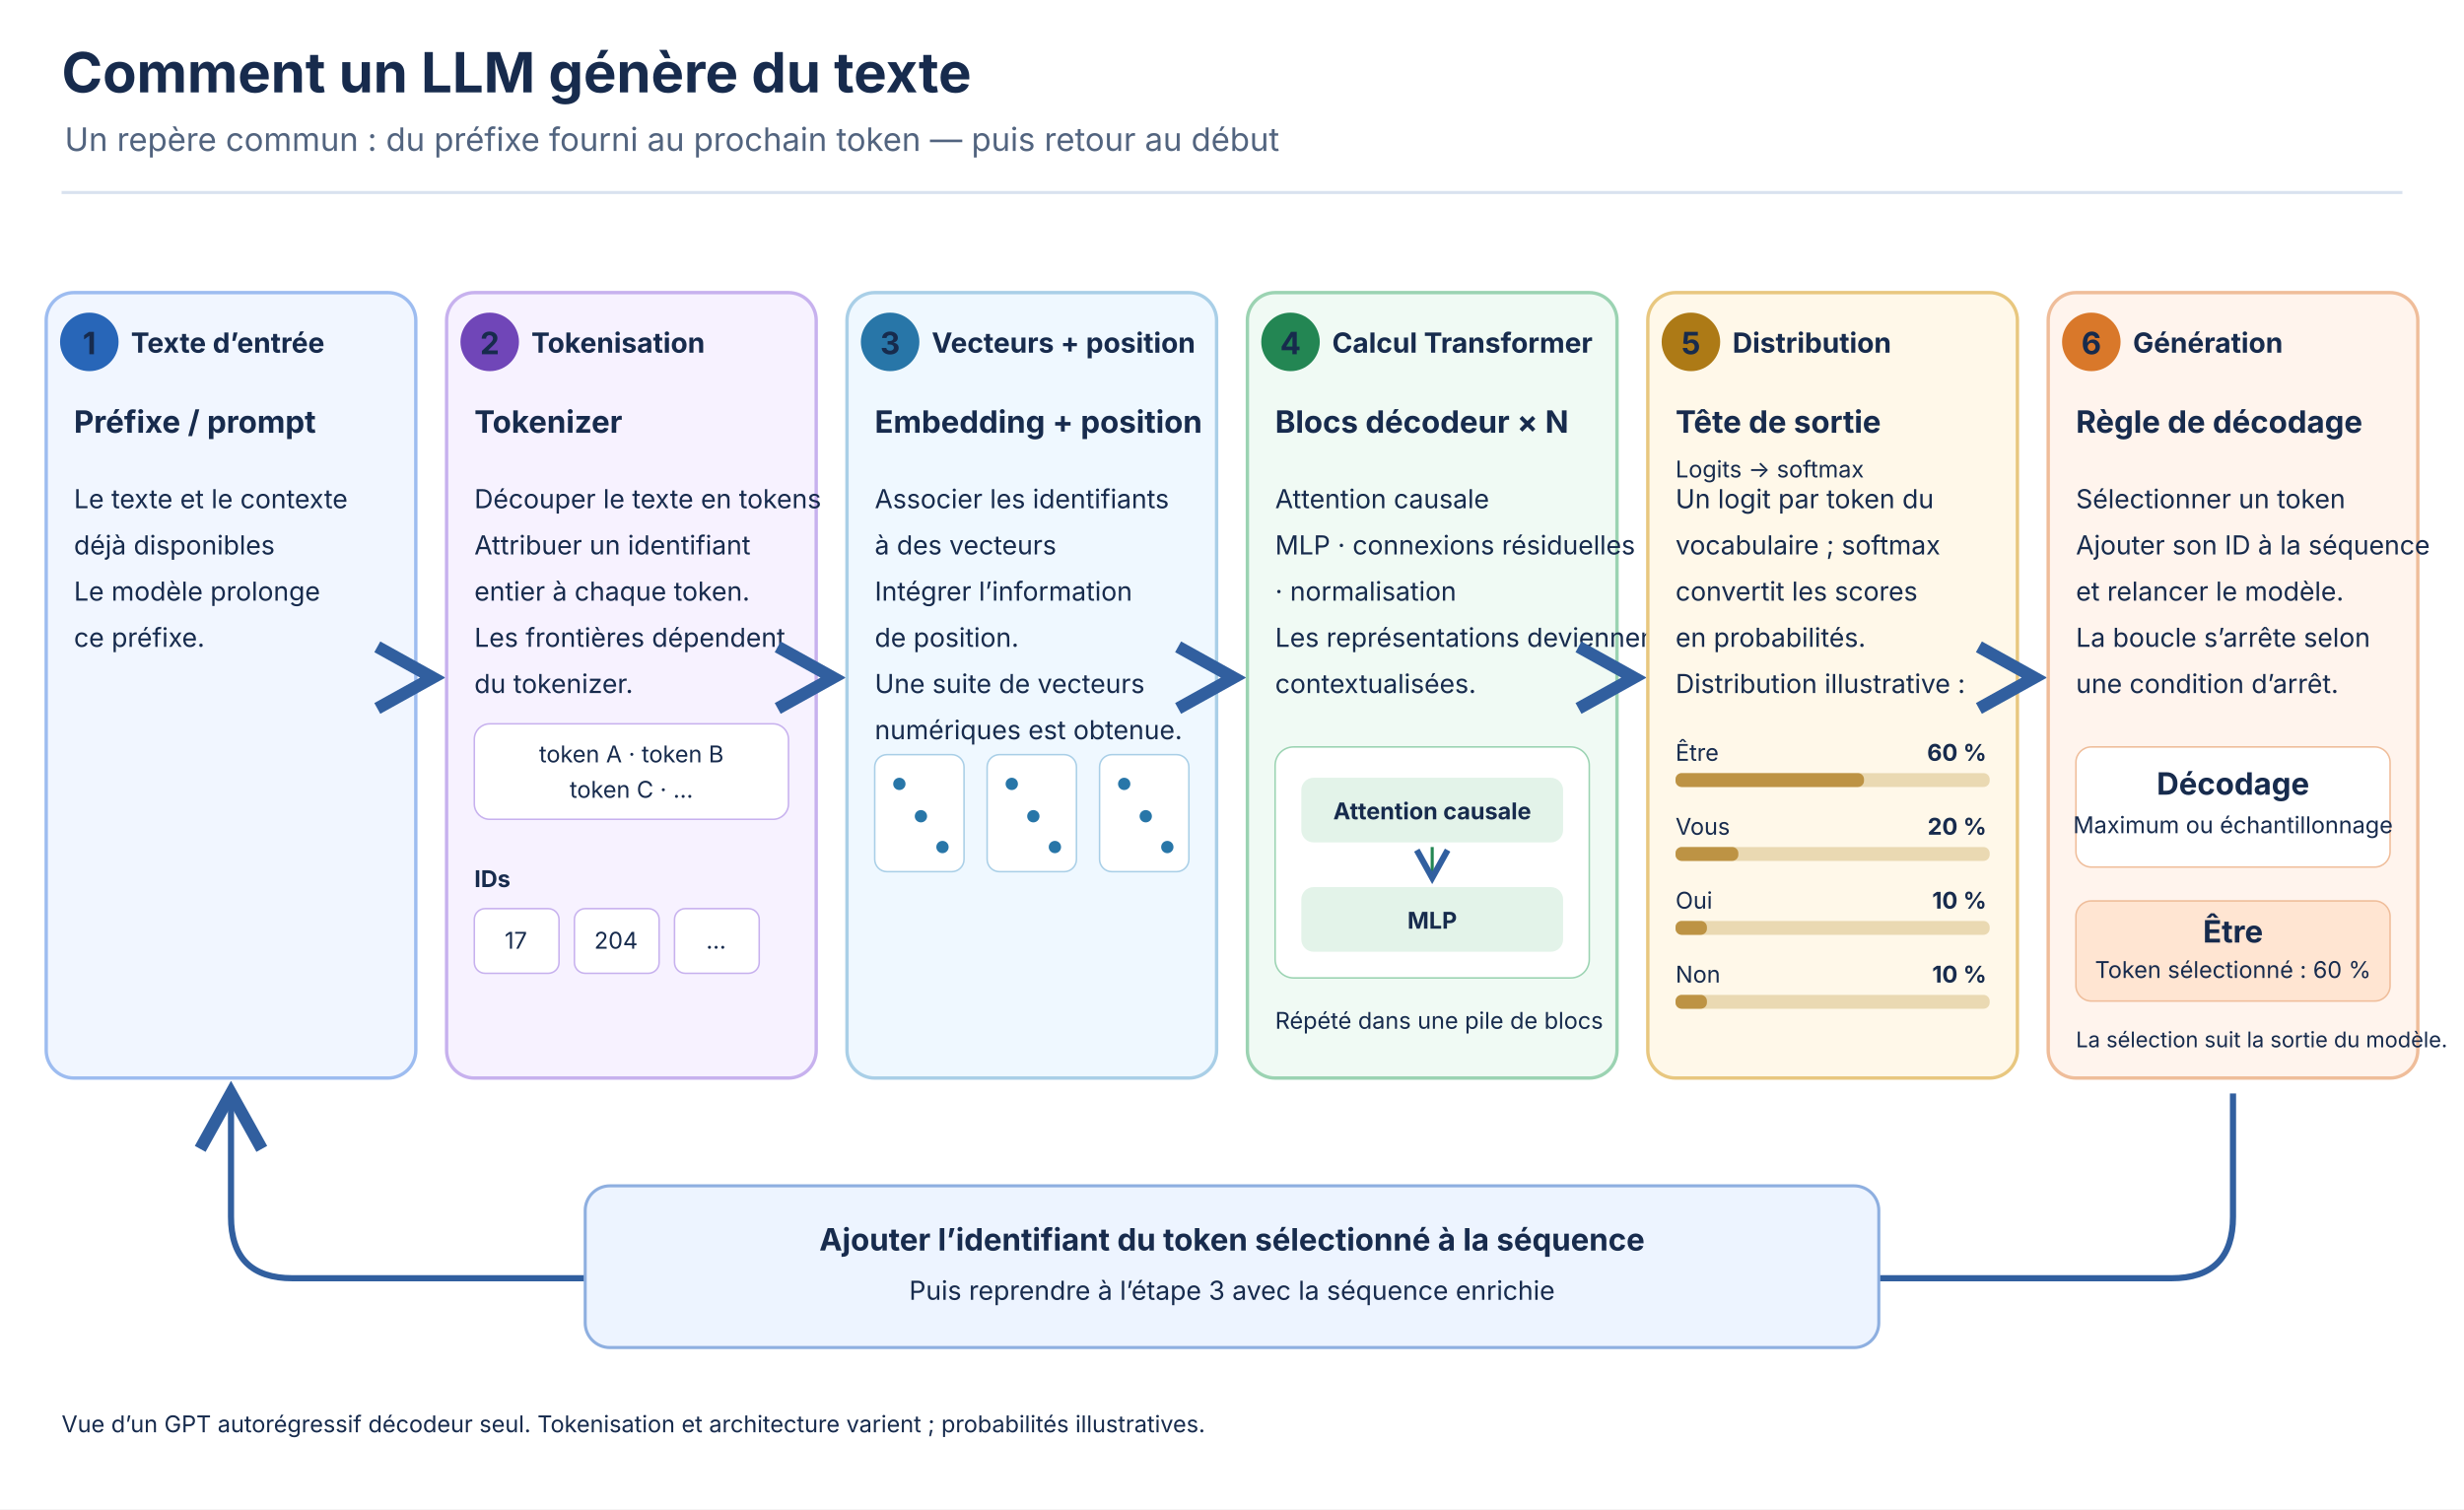
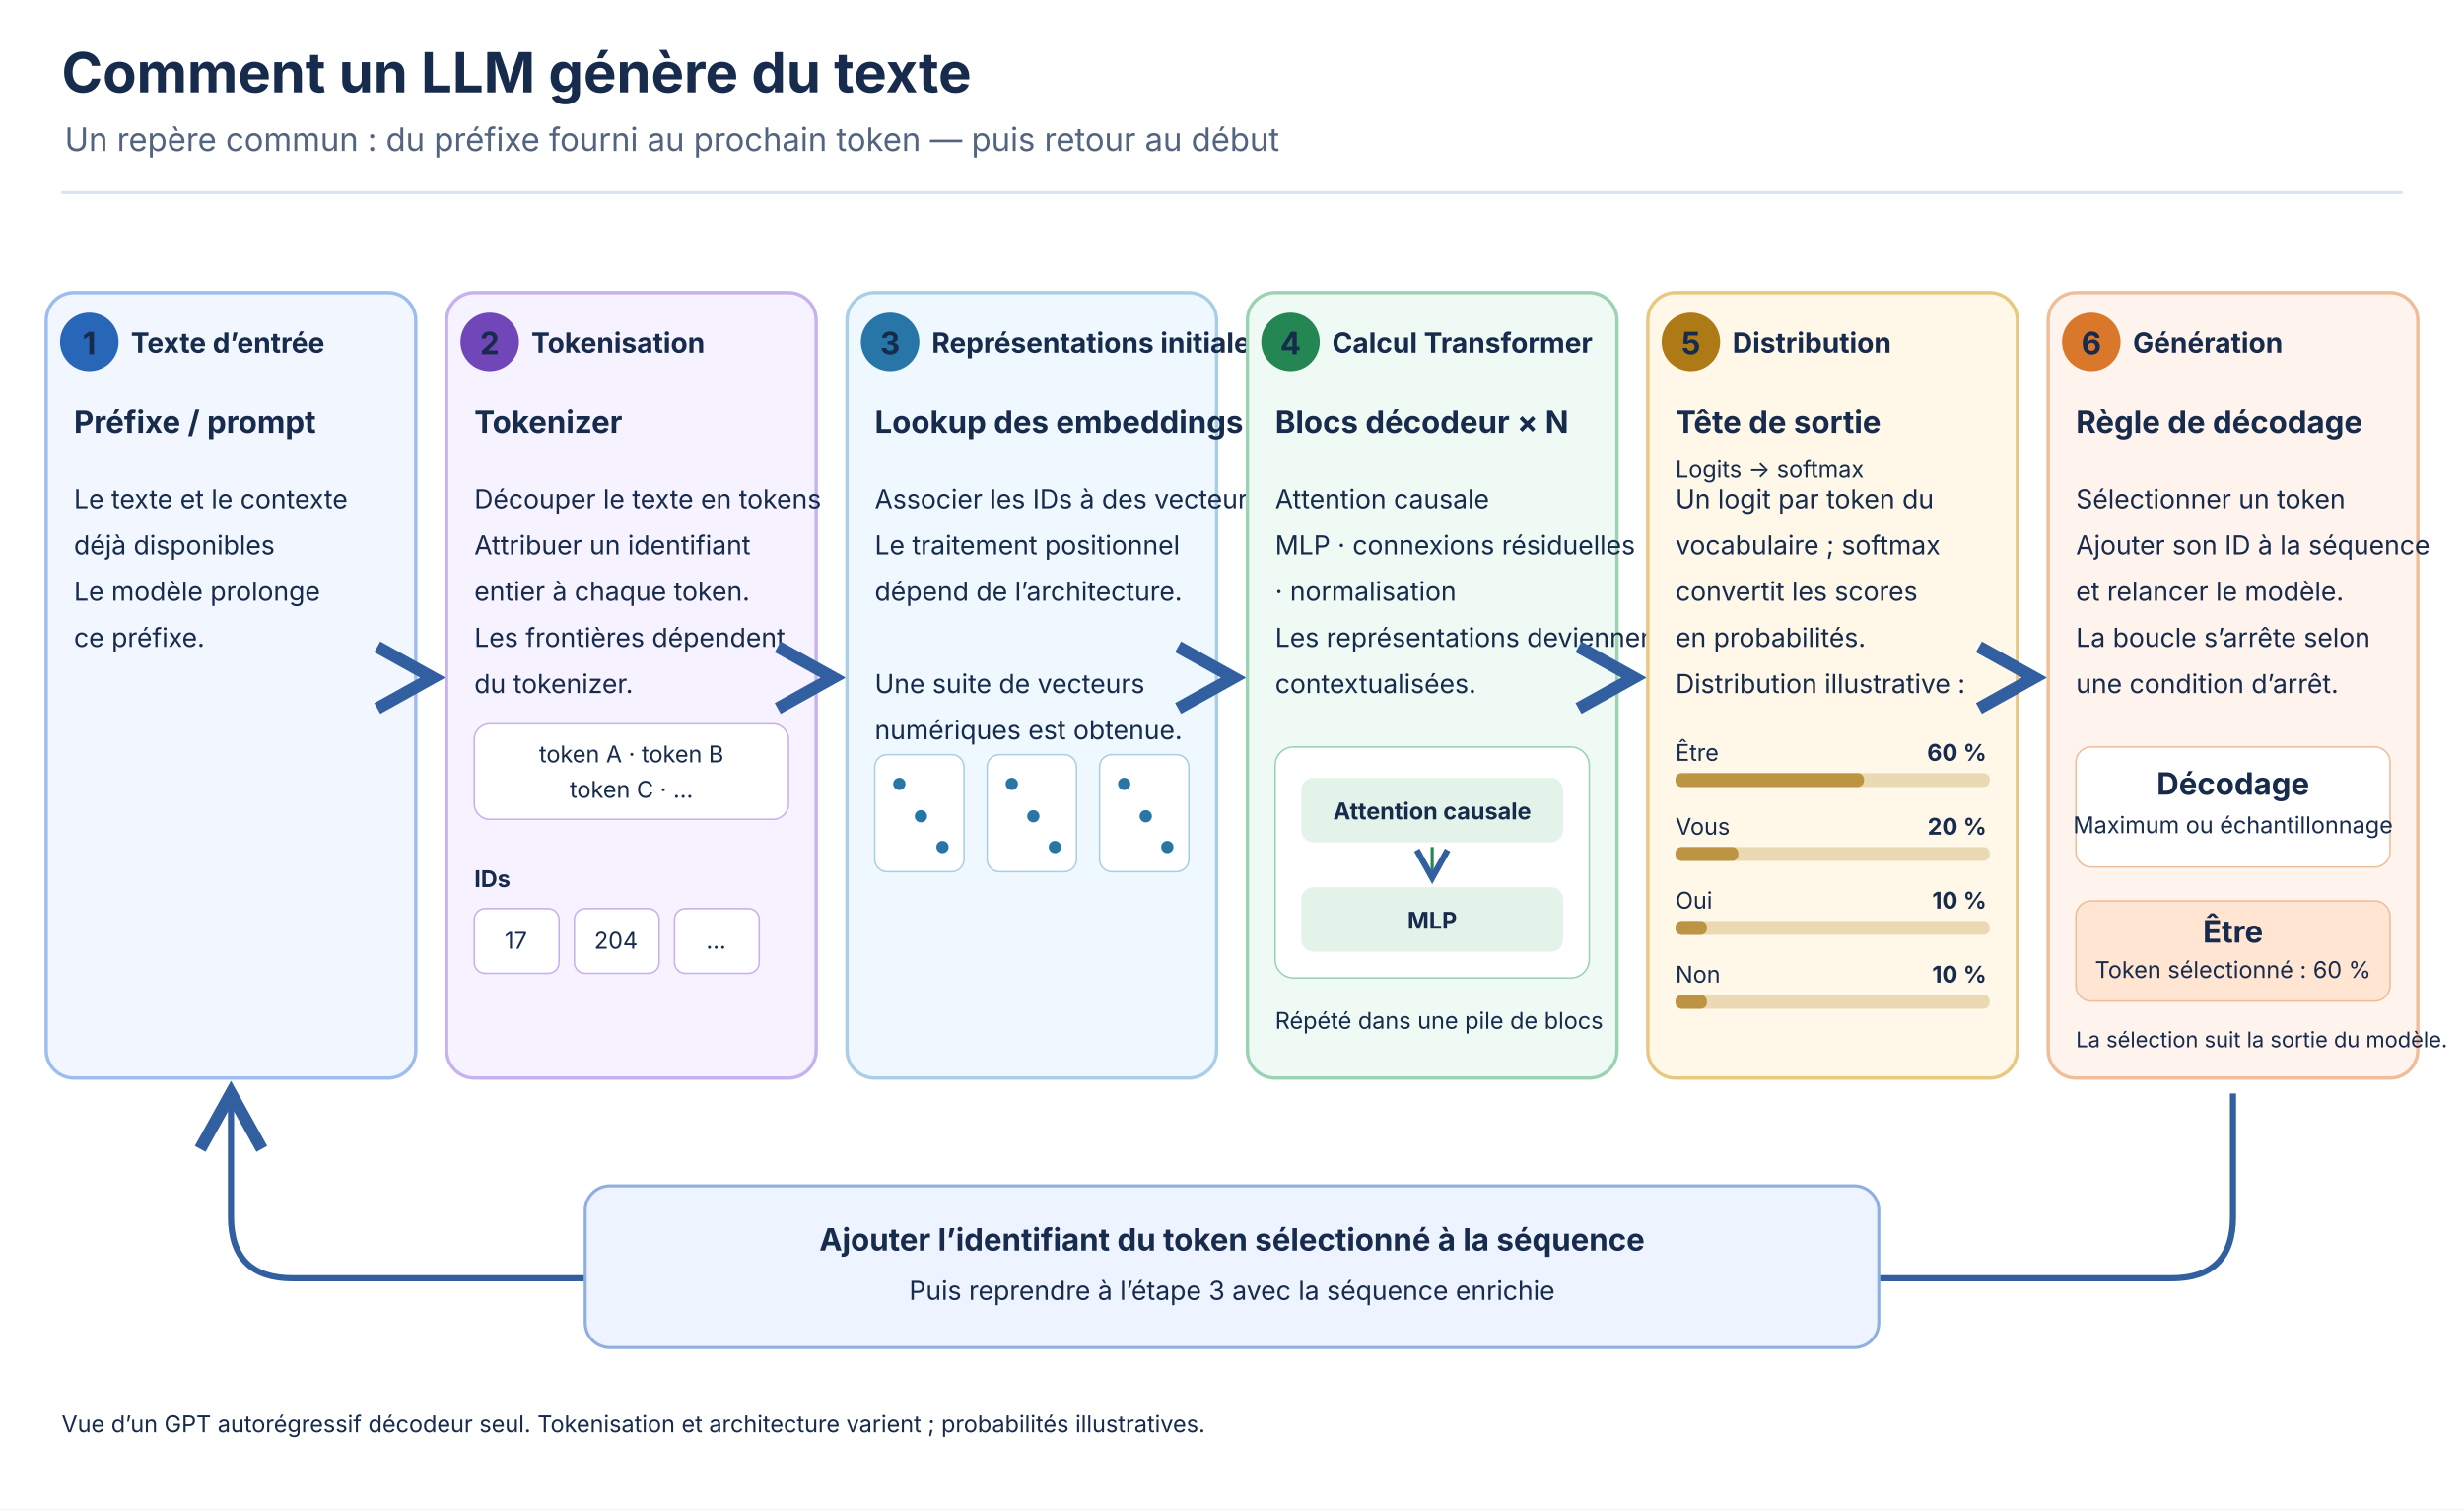
<svg xmlns="http://www.w3.org/2000/svg" viewBox="0 0 1600 980" role="img" aria-labelledby="title desc">
  <defs>
    <marker id="arrow" markerWidth="12" markerHeight="12" refX="10" refY="6" orient="auto">
      <path d="M1 1 L10 6 L1 11" fill="none" stroke="#315f9f" stroke-width="2" />
    </marker>
    <style>text{font-family:Inter,ui-sans-serif,system-ui,-apple-system,"Segoe UI",sans-serif;fill:#172b4d}.title{font-size:36px;font-weight:750}.subtitle{font-size:21px;fill:#52647f}.head{font-size:20px;font-weight:700}.stage{font-size:18px;font-weight:750}.body{font-size:17px}.small{font-size:15px}.tiny{font-size:14px}.panel{stroke-width:2.2}</style>
  </defs>
  <rect width="1600" height="980" fill="#fff" />
  <text x="40" y="60" class="title">Comment un LLM génère du texte</text>
  <text x="42" y="98" class="subtitle">Un repère commun : du préfixe fourni au prochain token — puis retour au début</text>
  <path d="M40 125 H1560" stroke="#d9e2ef" stroke-width="2" />
  <rect x="30" y="190" width="240" height="510" rx="18" fill="#f1f6ff" stroke="#9dbcf0" class="panel" />
  <circle cx="58" cy="222" r="19" fill="#2866b8" />
  <text x="58" y="230" text-anchor="middle" font-size="20" font-weight="750" fill="#fff">1</text>
  <text x="85" y="229" class="stage">Texte d’entrée</text>
  <text x="48" y="281" class="head">Préfixe / prompt</text>
  <text x="48" y="330" class="body">Le texte et le contexte</text>
  <text x="48" y="360" class="body">déjà disponibles</text>
  <text x="48" y="390" class="body">Le modèle prolonge</text>
  <text x="48" y="420" class="body">ce préfixe.</text>
  <path d="M274 440 H281" stroke="#315f9f" stroke-width="4" fill="none" marker-end="url(#arrow)" />
  <rect x="290" y="190" width="240" height="510" rx="18" fill="#f7f2ff" stroke="#c7b1ee" class="panel" />
  <circle cx="318" cy="222" r="19" fill="#7046b8" />
  <text x="318" y="230" text-anchor="middle" font-size="20" font-weight="750" fill="#fff">2</text>
  <text x="345" y="229" class="stage">Tokenisation</text>
  <text x="308" y="281" class="head">Tokenizer</text>
  <text x="308" y="330" class="body">Découper le texte en tokens</text>
  <text x="308" y="360" class="body">Attribuer un identifiant</text>
  <text x="308" y="390" class="body">entier à chaque token.</text>
  <text x="308" y="420" class="body">Les frontières dépendent</text>
  <text x="308" y="450" class="body">du tokenizer.</text>
  <rect x="308" y="470" width="204" height="62" rx="10" fill="#fff" stroke="#c7b1ee" />
  <text x="410" y="495" text-anchor="middle" class="small">token A · token B</text>
  <text x="410" y="518" text-anchor="middle" class="small">token C · …</text>
  <text x="308" y="576" class="small" font-weight="700">IDs</text>
  <g fill="#fff" stroke="#c7b1ee">
    <rect x="308" y="590" width="55" height="42" rx="7" />
    <rect x="373" y="590" width="55" height="42" rx="7" />
    <rect x="438" y="590" width="55" height="42" rx="7" />
  </g>
  <g class="small" text-anchor="middle">
    <text x="335" y="616">17</text>
    <text x="400" y="616">204</text>
    <text x="465" y="616">…</text>
  </g>
  <path d="M534 440 H541" stroke="#315f9f" stroke-width="4" fill="none" marker-end="url(#arrow)" />
  <rect x="550" y="190" width="240" height="510" rx="18" fill="#eff8ff" stroke="#a9cfe7" class="panel" />
  <circle cx="578" cy="222" r="19" fill="#2876a8" />
  <text x="578" y="230" text-anchor="middle" font-size="20" font-weight="750" fill="#fff">3</text>
-   <text x="605" y="229" class="stage">Vecteurs + position</text>
-   <text x="568" y="281" class="head">Embedding + position</text>
-   <text x="568" y="330" class="body">Associer les identifiants</text>
-   <text x="568" y="360" class="body">à des vecteurs</text>
-   <text x="568" y="390" class="body">Intégrer l’information</text>
-   <text x="568" y="420" class="body">de position.</text>
+   <text x="605" y="229" class="stage">Représentations initiales</text>
+   <text x="568" y="281" class="head">Lookup des embeddings</text>
+   <text x="568" y="330" class="body">Associer les IDs à des vecteurs.</text>
+   <text x="568" y="360" class="body">Le traitement positionnel</text>
+   <text x="568" y="390" class="body">dépend de l’architecture.</text>
  <text x="568" y="450" class="body">Une suite de vecteurs</text>
  <text x="568" y="480" class="body">numériques est obtenue.</text>
  <g fill="#fff" stroke="#a9cfe7">
    <rect x="568" y="490" width="58" height="76" rx="8" />
    <rect x="641" y="490" width="58" height="76" rx="8" />
    <rect x="714" y="490" width="58" height="76" rx="8" />
  </g>
  <g fill="#2876a8">
    <circle cx="584" cy="509" r="4" />
    <circle cx="598" cy="530" r="4" />
    <circle cx="612" cy="550" r="4" />
    <circle cx="657" cy="509" r="4" />
    <circle cx="671" cy="530" r="4" />
    <circle cx="685" cy="550" r="4" />
    <circle cx="730" cy="509" r="4" />
    <circle cx="744" cy="530" r="4" />
    <circle cx="758" cy="550" r="4" />
  </g>
  <path d="M794 440 H801" stroke="#315f9f" stroke-width="4" fill="none" marker-end="url(#arrow)" />
  <rect x="810" y="190" width="240" height="510" rx="18" fill="#f0faf4" stroke="#9bd3b2" class="panel" />
  <circle cx="838" cy="222" r="19" fill="#238653" />
  <text x="838" y="230" text-anchor="middle" font-size="20" font-weight="750" fill="#fff">4</text>
  <text x="865" y="229" class="stage">Calcul Transformer</text>
  <text x="828" y="281" class="head">Blocs décodeur × N</text>
  <text x="828" y="330" class="body">Attention causale</text>
  <text x="828" y="360" class="body">MLP · connexions résiduelles</text>
  <text x="828" y="390" class="body">· normalisation</text>
  <text x="828" y="420" class="body">Les représentations deviennent</text>
  <text x="828" y="450" class="body">contextualisées.</text>
  <rect x="828" y="485" width="204" height="150" rx="12" fill="#fff" stroke="#9bd3b2" />
  <rect x="845" y="505" width="170" height="42" rx="8" fill="#e3f3e9" />
  <text x="930" y="532" text-anchor="middle" class="small" font-weight="700">Attention causale</text>
  <path d="M930 550 V570" stroke="#238653" stroke-width="2" marker-end="url(#arrow)" />
  <rect x="845" y="576" width="170" height="42" rx="8" fill="#e3f3e9" />
  <text x="930" y="603" text-anchor="middle" class="small" font-weight="700">MLP</text>
  <text x="828" y="668" class="small">Répété dans une pile de blocs</text>
  <path d="M1054 440 H1061" stroke="#315f9f" stroke-width="4" fill="none" marker-end="url(#arrow)" />
  <rect x="1070" y="190" width="240" height="510" rx="18" fill="#fff8e9" stroke="#e8c77f" class="panel" />
  <circle cx="1098" cy="222" r="19" fill="#ad7a16" />
  <text x="1098" y="230" text-anchor="middle" font-size="20" font-weight="750" fill="#fff">5</text>
  <text x="1125" y="229" class="stage">Distribution</text>
  <text x="1088" y="281" class="head">Tête de sortie</text>
  <text x="1088" y="310" class="small">Logits → softmax</text>
  <text x="1088" y="330" class="body">Un logit par token du</text>
  <text x="1088" y="360" class="body">vocabulaire ; softmax</text>
  <text x="1088" y="390" class="body">convertit les scores</text>
  <text x="1088" y="420" class="body">en probabilités.</text>
  <text x="1088" y="450" class="body">Distribution illustrative :</text>
  <text x="1088" y="494" class="small">Être</text>
  <text x="1290" y="494" text-anchor="end" class="small" font-weight="700">60 %</text>
  <rect x="1088" y="502" width="204" height="9" rx="4" fill="#ead9b2" />
  <rect x="1088" y="502" width="122.4" height="9" rx="4" fill="#bd9344" />
  <text x="1088" y="542" class="small">Vous</text>
  <text x="1290" y="542" text-anchor="end" class="small" font-weight="700">20 %</text>
  <rect x="1088" y="550" width="204" height="9" rx="4" fill="#ead9b2" />
  <rect x="1088" y="550" width="40.8" height="9" rx="4" fill="#bd9344" />
  <text x="1088" y="590" class="small">Oui</text>
  <text x="1290" y="590" text-anchor="end" class="small" font-weight="700">10 %</text>
  <rect x="1088" y="598" width="204" height="9" rx="4" fill="#ead9b2" />
  <rect x="1088" y="598" width="20.4" height="9" rx="4" fill="#bd9344" />
  <text x="1088" y="638" class="small">Non</text>
  <text x="1290" y="638" text-anchor="end" class="small" font-weight="700">10 %</text>
  <rect x="1088" y="646" width="204" height="9" rx="4" fill="#ead9b2" />
  <rect x="1088" y="646" width="20.4" height="9" rx="4" fill="#bd9344" />
  <path d="M1314 440 H1321" stroke="#315f9f" stroke-width="4" fill="none" marker-end="url(#arrow)" />
  <rect x="1330" y="190" width="240" height="510" rx="18" fill="#fff4ed" stroke="#efbd9a" class="panel" />
  <circle cx="1358" cy="222" r="19" fill="#d9782a" />
  <text x="1358" y="230" text-anchor="middle" font-size="20" font-weight="750" fill="#fff">6</text>
  <text x="1385" y="229" class="stage">Génération</text>
  <text x="1348" y="281" class="head">Règle de décodage</text>
  <text x="1348" y="330" class="body">Sélectionner un token</text>
  <text x="1348" y="360" class="body">Ajouter son ID à la séquence</text>
  <text x="1348" y="390" class="body">et relancer le modèle.</text>
  <text x="1348" y="420" class="body">La boucle s’arrête selon</text>
  <text x="1348" y="450" class="body">une condition d’arrêt.</text>
  <rect x="1348" y="485" width="204" height="78" rx="10" fill="#fff" stroke="#efbd9a" />
  <text x="1450" y="516" text-anchor="middle" class="head">Décodage</text>
  <text x="1450" y="541" text-anchor="middle" class="small">Maximum ou échantillonnage</text>
  <rect x="1348" y="585" width="204" height="65" rx="10" fill="#ffe5d2" stroke="#efbd9a" />
  <text x="1450" y="612" text-anchor="middle" class="head">Être</text>
  <text x="1450" y="635" text-anchor="middle" class="small">Token sélectionné : 60 %</text>
  <text x="1348" y="680" class="tiny">La sélection suit la sortie du modèle.</text>
  <path d="M1450 710 V790 Q1450 830 1410 830 H190 Q150 830 150 790 V710" fill="none" stroke="#315f9f" stroke-width="4" marker-end="url(#arrow)" />
  <rect x="380" y="770" width="840" height="105" rx="16" fill="#edf4ff" stroke="#8eafe0" stroke-width="2" />
  <text x="800" y="812" text-anchor="middle" class="head">Ajouter l’identifiant du token sélectionné à la séquence</text>
  <text x="800" y="844" text-anchor="middle" class="body">Puis reprendre à l’étape 3 avec la séquence enrichie</text>
  <text x="40" y="930" class="small">Vue d’un GPT autorégressif décodeur seul. Tokenisation et architecture varient ; probabilités illustratives.</text>
</svg>
